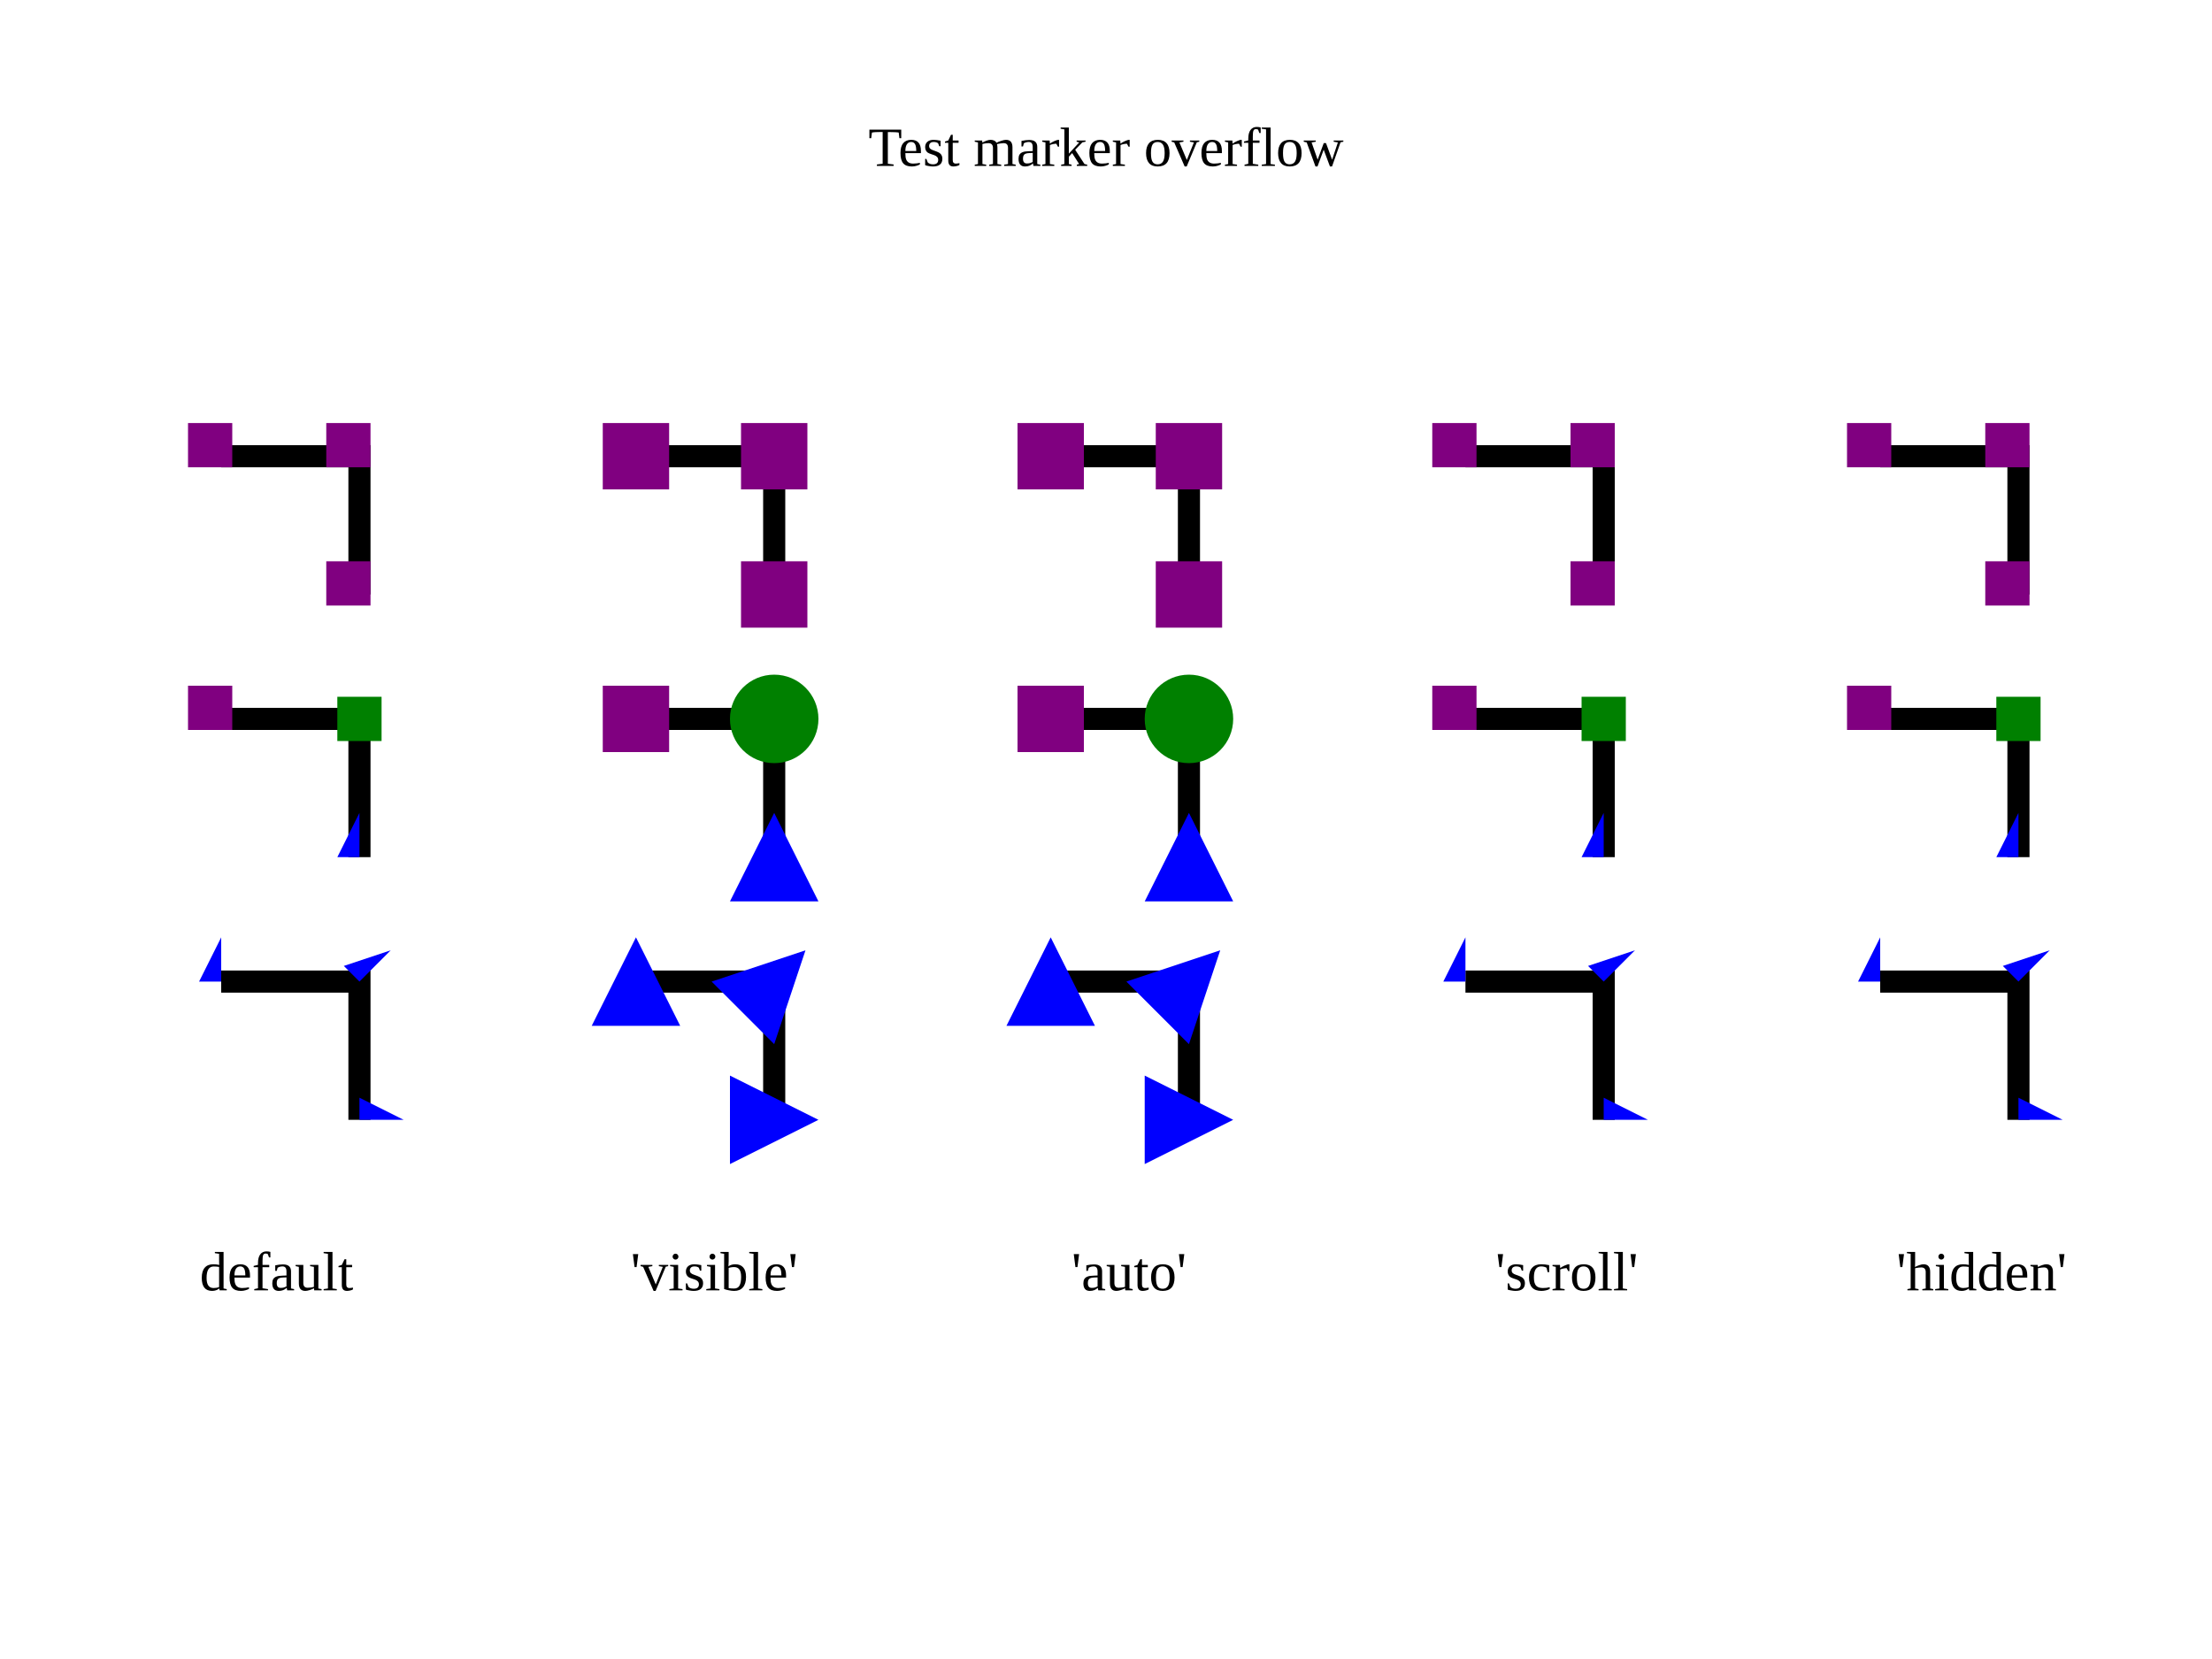
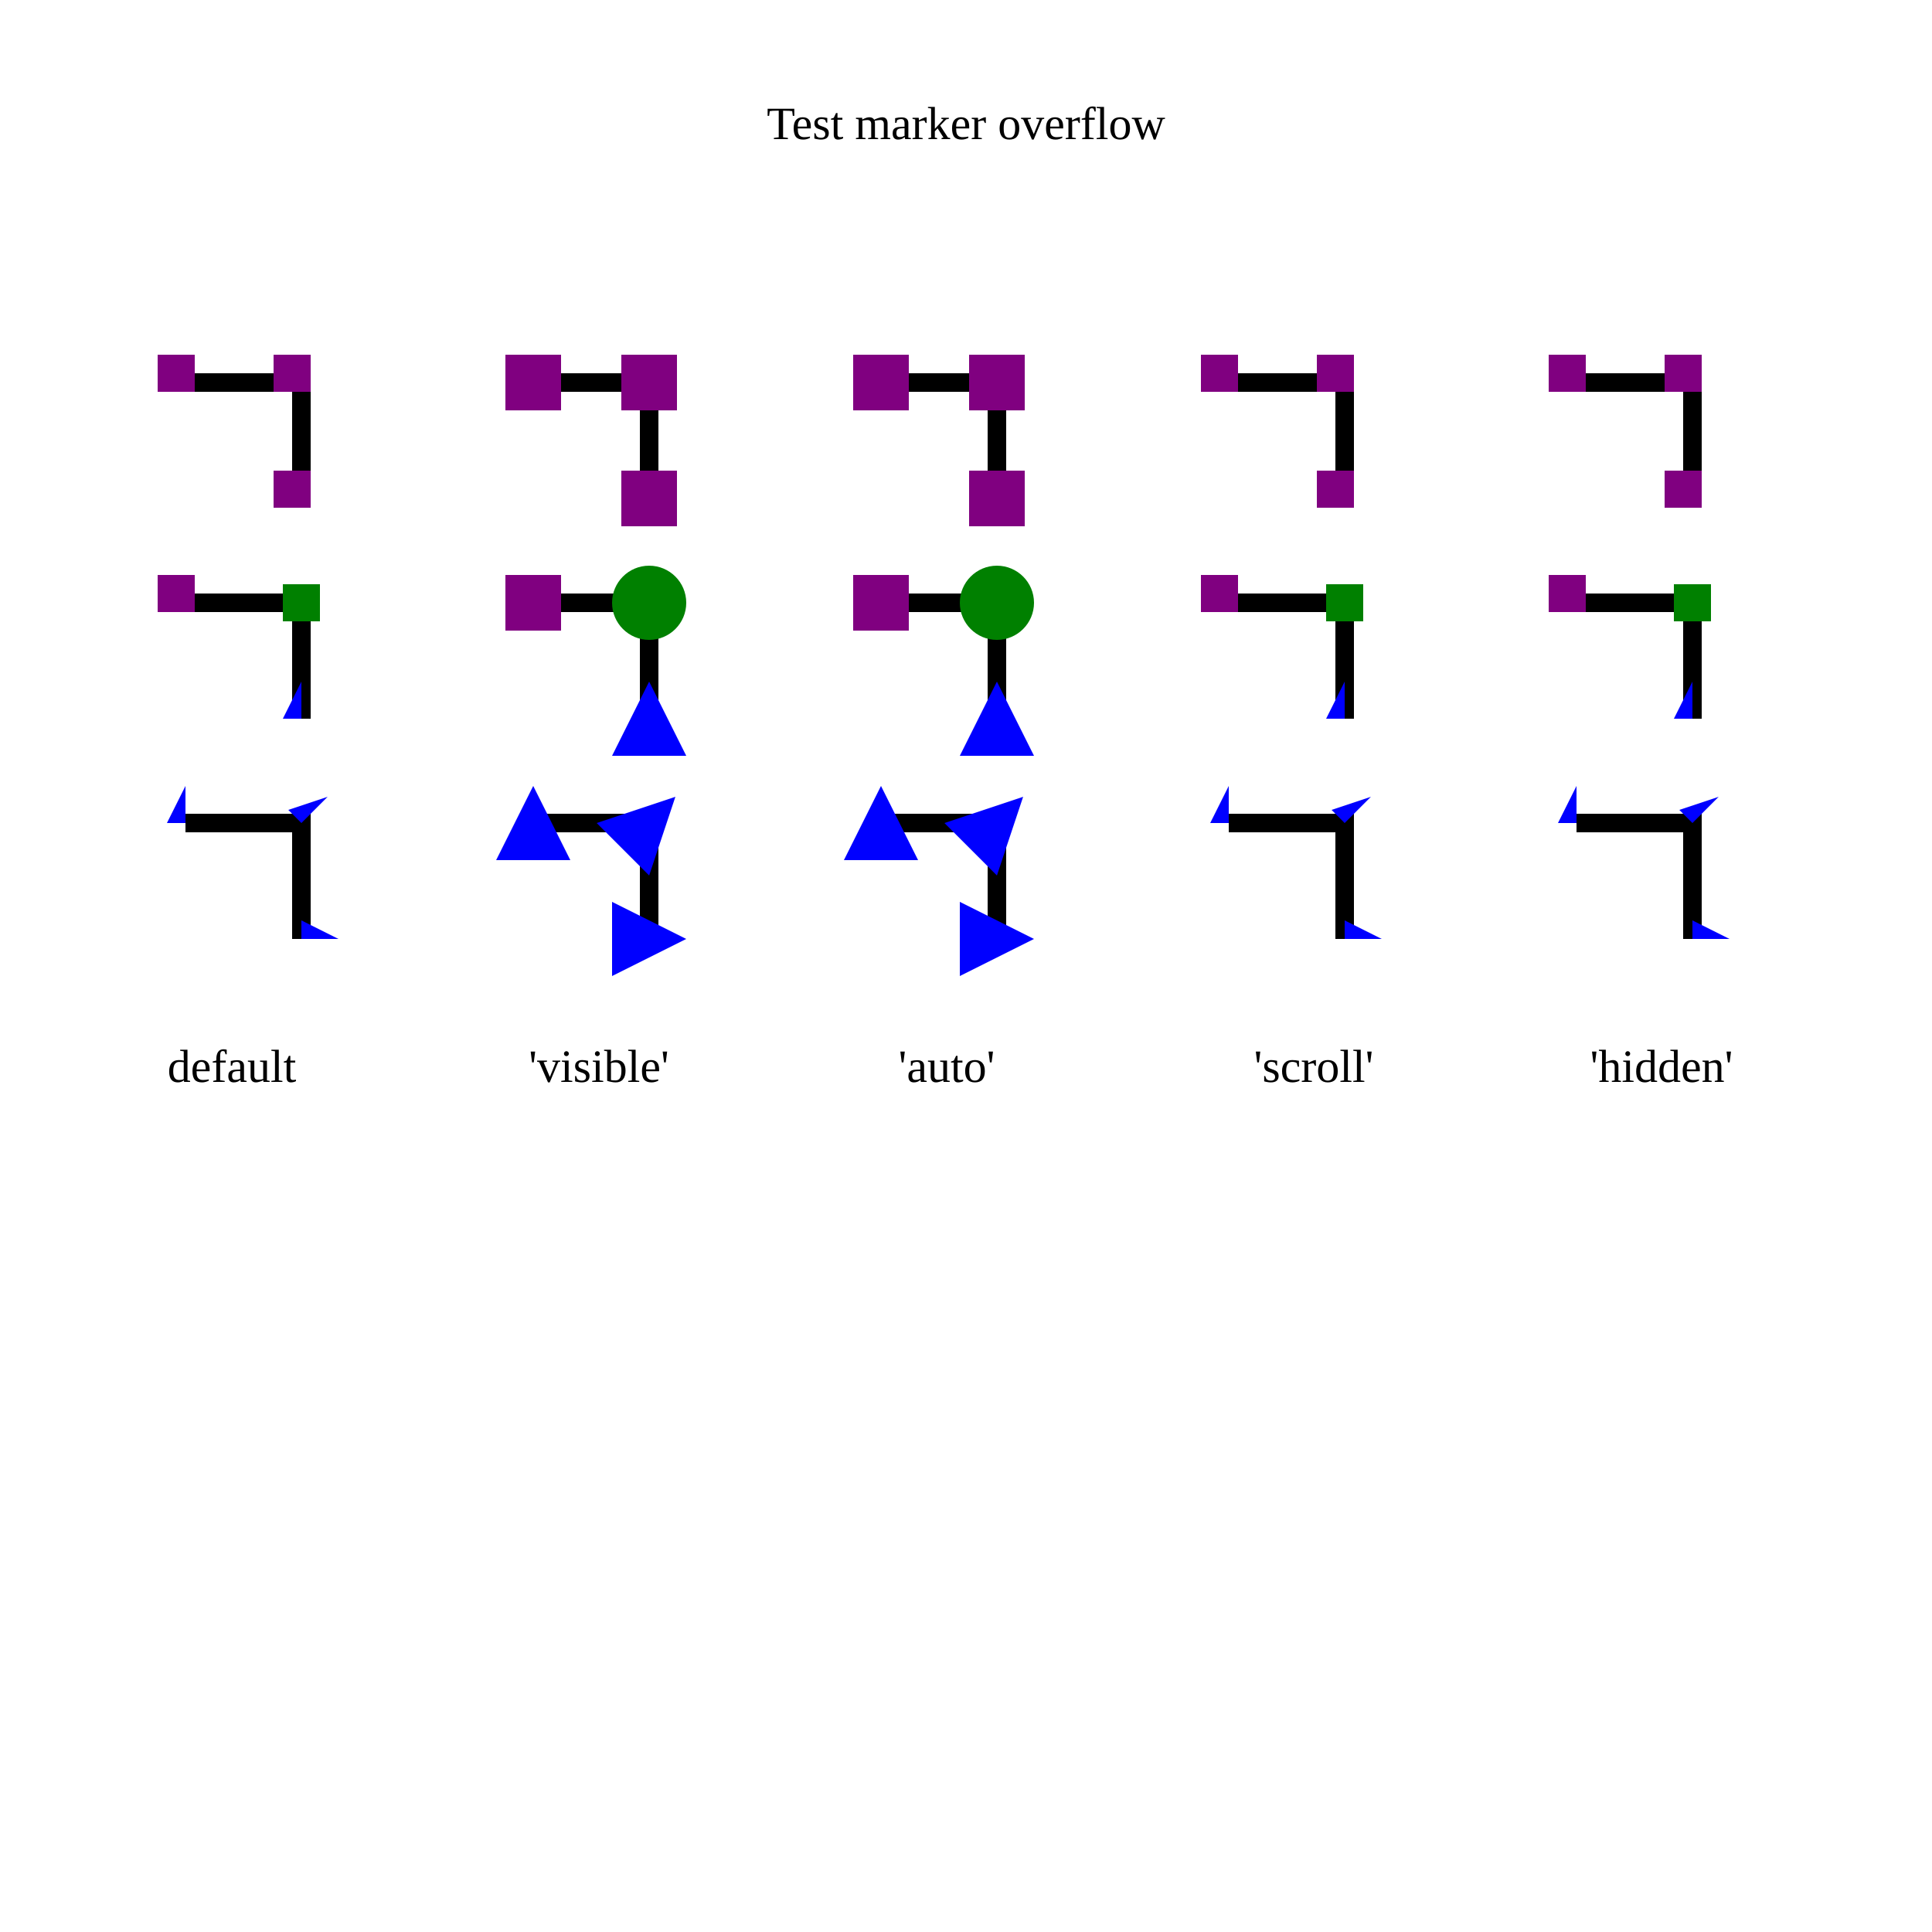
- <svg xmlns="http://www.w3.org/2000/svg" width="100%" height="100%" viewBox="0 0 480 360">
+ <svg xmlns="http://www.w3.org/2000/svg" width="500" height="500">
+   <defs>
+     <clipPath id="viewBox10x10Clip">
+       <rect width="10" height="10" />
+     </clipPath>
+     <clipPath id="viewBox8x8Clip">
+       <rect width="8" height="8" />
+     </clipPath>
+     <marker id="marker1" viewBox="0 0 10 10" markerWidth="2" markerHeight="2" refX="7.5" refY="7.5" markerUnits="strokeWidth" overflow="visible">
+       <rect width="100" height="100" fill="purple" stroke="none" clip-path="url(#viewBox10x10Clip)" />
+     </marker>
+     <marker id="marker2" viewBox="0 0 10 10" markerWidth="2" markerHeight="2" refX="10" refY="10" markerUnits="strokeWidth" orient="auto" overflow="visible">
+       <path d="M 10 0 L 20 20 L 0 20 Z" fill="blue" stroke="none" clip-path="url(#viewBox10x10Clip)" />
+     </marker>
+     <marker id="markerStart" viewBox="0 0 10 10" markerWidth="2" markerHeight="2" refX="7.5" refY="7.5" markerUnits="strokeWidth" overflow="visible">
+       <rect width="100" height="100" fill="purple" stroke="none" clip-path="url(#viewBox10x10Clip)" />
+     </marker>
+     <marker id="markerMiddle" viewBox="0 0 8 8" markerWidth="2" markerHeight="2" refX="4" refY="4" markerUnits="strokeWidth" overflow="visible">
+       <circle cx="4" cy="4" r="80" fill="green" stroke="none" clip-path="url(#viewBox8x8Clip)" />
+     </marker>
+     <marker id="markerEnd" viewBox="0 0 10 10" markerWidth="2" markerHeight="2" refX="10" refY="10" markerUnits="strokeWidth" overflow="visible">
+       <path d="M 10 0 L 20 20 L 0 20 Z" fill="blue" stroke="none" clip-path="url(#viewBox10x10Clip)" />
+     </marker>
+     <marker id="vmarker1" viewBox="0 0 10 10" markerWidth="2" markerHeight="2" refX="7.5" refY="7.5" markerUnits="strokeWidth" overflow="visible">
+       <rect width="15" height="15" fill="purple" stroke="none" />
+     </marker>
+     <marker id="vmarker2" viewBox="0 0 10 10" markerWidth="2" markerHeight="2" refX="10" refY="10" markerUnits="strokeWidth" orient="auto" overflow="visible">
+       <path d="M 10 0 L 20 20 L 0 20 Z" fill="blue" stroke="none" />
+     </marker>
+     <marker id="vmarkerStart" viewBox="0 0 10 10" markerWidth="2" markerHeight="2" refX="7.5" refY="7.5" markerUnits="strokeWidth" overflow="visible">
+       <rect width="15" height="15" fill="purple" stroke="none" />
+     </marker>
+     <marker id="vmarkerMiddle" viewBox="0 0 8 8" markerWidth="2" markerHeight="2" refX="4" refY="4" markerUnits="strokeWidth" overflow="visible">
+       <circle cx="4" cy="4" r="8" fill="green" stroke="none" />
+     </marker>
+     <marker id="vmarkerEnd" viewBox="0 0 10 10" markerWidth="2" markerHeight="2" refX="10" refY="10" markerUnits="strokeWidth" overflow="visible">
+       <path d="M 10 0 L 20 20 L 0 20 Z" fill="blue" stroke="none" />
+     </marker>
+     <marker id="amarker1" viewBox="0 0 10 10" markerWidth="2" markerHeight="2" refX="7.5" refY="7.5" markerUnits="strokeWidth" overflow="visible">
+       <rect width="15" height="15" fill="purple" stroke="none" />
+     </marker>
+     <marker id="amarker2" viewBox="0 0 10 10" markerWidth="2" markerHeight="2" refX="10" refY="10" markerUnits="strokeWidth" orient="auto" overflow="visible">
+       <path d="M 10 0 L 20 20 L 0 20 Z" fill="blue" stroke="none" />
+     </marker>
+     <marker id="amarkerStart" viewBox="0 0 10 10" markerWidth="2" markerHeight="2" refX="7.5" refY="7.5" markerUnits="strokeWidth" overflow="visible">
+       <rect width="15" height="15" fill="purple" stroke="none" />
+       <rect width="100" height="100" fill="purple" stroke="none" clip-path="url(#viewBox10x10Clip)" />
+     </marker>
+     <marker id="amarkerMiddle" viewBox="0 0 8 8" markerWidth="2" markerHeight="2" refX="4" refY="4" markerUnits="strokeWidth" overflow="visible">
+       <circle cx="4" cy="4" r="8" fill="green" stroke="none" />
+     </marker>
+     <marker id="amarkerEnd" viewBox="0 0 10 10" markerWidth="2" markerHeight="2" refX="10" refY="10" markerUnits="strokeWidth" overflow="visible">
+       <path d="M 10 0 L 20 20 L 0 20 Z" fill="blue" stroke="none" />
+     </marker>
+     <marker id="smarker1" viewBox="0 0 10 10" markerWidth="2" markerHeight="2" refX="7.5" refY="7.5" markerUnits="strokeWidth" overflow="visible">
+       <rect width="100" height="100" fill="purple" stroke="none" clip-path="url(#viewBox10x10Clip)" />
+     </marker>
+     <marker id="smarker2" viewBox="0 0 10 10" markerWidth="2" markerHeight="2" refX="10" refY="10" markerUnits="strokeWidth" orient="auto" overflow="visible">
+       <path d="M 10 0 L 20 20 L 0 20 Z" fill="blue" stroke="none" clip-path="url(#viewBox10x10Clip)" />
+     </marker>
+     <marker id="smarkerStart" viewBox="0 0 10 10" markerWidth="2" markerHeight="2" refX="7.5" refY="7.5" markerUnits="strokeWidth" overflow="visible">
+       <rect width="100" height="100" fill="purple" stroke="none" clip-path="url(#viewBox10x10Clip)" />
+     </marker>
+     <marker id="smarkerMiddle" viewBox="0 0 8 8" markerWidth="2" markerHeight="2" refX="4" refY="4" markerUnits="strokeWidth" overflow="visible">
+       <circle cx="4" cy="4" r="80" fill="green" stroke="none" clip-path="url(#viewBox8x8Clip)" />
+     </marker>
+     <marker id="smarkerEnd" viewBox="0 0 10 10" markerWidth="2" markerHeight="2" refX="10" refY="10" markerUnits="strokeWidth" overflow="visible">
+       <path d="M 10 0 L 20 20 L 0 20 Z" fill="blue" stroke="none" clip-path="url(#viewBox10x10Clip)" />
+     </marker>
+     <marker id="hmarker1" viewBox="0 0 10 10" markerWidth="2" markerHeight="2" refX="7.5" refY="7.5" markerUnits="strokeWidth" overflow="visible">
+       <rect width="100" height="100" fill="purple" stroke="none" clip-path="url(#viewBox10x10Clip)" />
+     </marker>
+     <marker id="hmarker2" viewBox="0 0 10 10" markerWidth="2" markerHeight="2" refX="10" refY="10" markerUnits="strokeWidth" orient="auto" overflow="visible">
+       <path d="M 10 0 L 20 20 L 0 20 Z" fill="blue" stroke="none" clip-path="url(#viewBox10x10Clip)" />
+     </marker>
+     <marker id="hmarkerStart" viewBox="0 0 10 10" markerWidth="2" markerHeight="2" refX="7.5" refY="7.5" markerUnits="strokeWidth" overflow="visible">
+       <rect width="100" height="100" fill="purple" stroke="none" clip-path="url(#viewBox10x10Clip)" />
+     </marker>
+     <marker id="hmarkerMiddle" viewBox="0 0 8 8" markerWidth="2" markerHeight="2" refX="4" refY="4" markerUnits="strokeWidth" overflow="visible">
+       <circle cx="4" cy="4" r="80" fill="green" stroke="none" clip-path="url(#viewBox8x8Clip)" />
+     </marker>
+     <marker id="hmarkerEnd" viewBox="0 0 10 10" markerWidth="2" markerHeight="2" refX="10" refY="10" markerUnits="strokeWidth" overflow="visible">
+       <path d="M 10 0 L 20 20 L 0 20 Z" fill="blue" stroke="none" clip-path="url(#viewBox10x10Clip)" />
+     </marker>
+   </defs>
  <style type="text/css">
      .testpaths {
-       fill:none;
-       stroke:black;
-       stroke-width:8px;
+           fill:none;
+           stroke:black;
+           stroke-width:8px;
      }
+ 
+       /* no overflow specified */
+       #p1  { marker: url(#marker1); }
+       #p2  {
+           marker-start: url(#markerStart);
+           marker-mid:url(#markerMiddle);
+           marker-end: url(#markerEnd);
+       }
+       #p3  { marker: url(#marker2); }
+ 
+       /* overflow = visible */
+       #p4  { marker: url(#vmarker1); }
+       #p5  {
+           marker-start: url(#vmarkerStart);
+           marker-mid:url(#vmarkerMiddle);
+           marker-end: url(#vmarkerEnd);
+       }
+       #p6  { marker: url(#vmarker2); }
+ 
+       /* overflow = auto */
+       #p7  { marker: url(#amarker1); }
+       #p8  {
+           marker-start: url(#amarkerStart);
+           marker-mid:url(#amarkerMiddle);
+           marker-end: url(#amarkerEnd);
+       }
+       #p9  { marker: url(#amarker2); }
+ 
+       /* overflow = scroll */
+       #p10  { marker: url(#smarker1); }
+       #p11  {
+           marker-start: url(#smarkerStart);
+           marker-mid:url(#smarkerMiddle);
+           marker-end: url(#smarkerEnd);
+       }
+       #p12  { marker: url(#smarker2); }
+ 
+       /* overflow = hidden */
+       #p13  { marker: url(#hmarker1); }
+       #p14  {
+           marker-start: url(#hmarkerStart);
+           marker-mid:url(#hmarkerMiddle);
+           marker-end: url(#hmarkerEnd);
+       }
+       #p15  { marker: url(#hmarker2); }
    </style>
  <text x="50%" y="3em" style="font: 18px; text-anchor:middle;">Test marker overflow</text>
  <g style="font: 14px; text-anchor:middle" transform="translate(0,280)">
    <text x="60">default</text>
    <text x="155">'visible'</text>
    <text x="245">'auto'</text>
    <text x="340">'scroll'</text>
    <text x="430">'hidden'</text>
  </g>
  <g transform="translate(-30,75)">
    <g id="subtest1" transform="scale(0.6)">
      <path id="p1" class="testpaths" d="M 130 40 L 180 40 L 180 90" />
-       <rect x="118" y="28" width="16" height="16" fill="purple" stroke="none" />
-       <rect x="168" y="28" width="16" height="16" fill="purple" stroke="none" />
-       <rect x="168" y="78" width="16" height="16" fill="purple" stroke="none" />
      <path id="p2" class="testpaths" d="M 130 135 L 180 135 L 180 185" />
-       <rect x="118" y="123" width="16" height="16" fill="purple" stroke="none" />
-       <rect x="172" y="127" width="16" height="16" fill="green" stroke="none" />
-       <path d="M180,185 h-8 l8,-16" fill="blue" stroke="none" />
      <path id="p3" class="testpaths" d="M 130 230 L 180 230 L 180 280" />
-       <path d="M0,0 h-8 l8,-16" fill="blue" stroke="none" transform="translate(130,230)" />
-       <path d="M0,0 h-8 l8,-16" fill="blue" stroke="none" transform="translate(180,230), rotate(45)" />
-       <path d="M0,0 h-8 l8,-16" fill="blue" stroke="none" transform="translate(180,280), rotate(90)" />
    </g>
    <g id="subtest2" transform="scale(0.6) translate(150,0)">
      <path id="p4" class="testpaths" d="M 130 40 L 180 40 L 180 90" />
-       <rect x="118" y="28" width="24" height="24" fill="purple" stroke="none" />
-       <rect x="168" y="28" width="24" height="24" fill="purple" stroke="none" />
-       <rect x="168" y="78" width="24" height="24" fill="purple" stroke="none" />
      <path id="p5" class="testpaths" d="M 130 135 L 180 135 L 180 185" />
-       <rect x="118" y="123" width="24" height="24" fill="purple" stroke="none" />
-       <circle cx="180" cy="135" r="16" fill="green" stroke="none" />
-       <path d="M0,-16 L16,16 h-32 z" fill="blue" stroke="none" transform="translate(180,185)" />
      <path id="p6" class="testpaths" d="M 130 230 L 180 230 L 180 280" />
-       <path d="M0,-16 L16,16 h-32 z" fill="blue" stroke="none" transform="translate(130,230)" />
-       <path d="M0,-16 L16,16 h-32 z" fill="blue" stroke="none" transform="translate(180,230) rotate(45)" />
-       <path d="M0,-16 L16,16 h-32 z" fill="blue" stroke="none" transform="translate(180,280) rotate(90)" />
    </g>
    <g id="subtest3" transform="scale(0.6) translate(300,0)">
      <path id="p7" class="testpaths" d="M 130 40 L 180 40 L 180 90" />
-       <rect x="118" y="28" width="24" height="24" fill="purple" stroke="none" />
-       <rect x="168" y="28" width="24" height="24" fill="purple" stroke="none" />
-       <rect x="168" y="78" width="24" height="24" fill="purple" stroke="none" />
      <path id="p8" class="testpaths" d="M 130 135 L 180 135 L 180 185" />
-       <rect x="118" y="123" width="24" height="24" fill="purple" stroke="none" />
-       <circle cx="180" cy="135" r="16" fill="green" stroke="none" />
-       <path d="M0,-16 L16,16 h-32 z" fill="blue" stroke="none" transform="translate(180,185)" />
      <path id="p9" class="testpaths" d="M 130 230 L 180 230 L 180 280" />
-       <path d="M0,-16 L16,16 h-32 z" fill="blue" stroke="none" transform="translate(130,230)" />
-       <path d="M0,-16 L16,16 h-32 z" fill="blue" stroke="none" transform="translate(180,230) rotate(45)" />
-       <path d="M0,-16 L16,16 h-32 z" fill="blue" stroke="none" transform="translate(180,280) rotate(90)" />
    </g>
    <g id="subtest4" transform="scale(0.6) translate(450,0)">
      <path id="p10" class="testpaths" d="M 130 40 L 180 40 L 180 90" />
-       <rect x="118" y="28" width="16" height="16" fill="purple" stroke="none" />
-       <rect x="168" y="28" width="16" height="16" fill="purple" stroke="none" />
-       <rect x="168" y="78" width="16" height="16" fill="purple" stroke="none" />
      <path id="p11" class="testpaths" d="M 130 135 L 180 135 L 180 185" />
-       <rect x="118" y="123" width="16" height="16" fill="purple" stroke="none" />
-       <rect x="172" y="127" width="16" height="16" fill="green" stroke="none" />
-       <path d="M180,185 h-8 l8,-16" fill="blue" stroke="none" />
      <path id="p12" class="testpaths" d="M 130 230 L 180 230 L 180 280" />
-       <path d="M0,0 h-8 l8,-16" fill="blue" stroke="none" transform="translate(130,230)" />
-       <path d="M0,0 h-8 l8,-16" fill="blue" stroke="none" transform="translate(180,230), rotate(45)" />
-       <path d="M0,0 h-8 l8,-16" fill="blue" stroke="none" transform="translate(180,280), rotate(90)" />
    </g>
    <g id="subtest5" transform="scale(0.6) translate(600,0)">
      <path id="p13" class="testpaths" d="M 130 40 L 180 40 L 180 90" />
-       <rect x="118" y="28" width="16" height="16" fill="purple" stroke="none" />
-       <rect x="168" y="28" width="16" height="16" fill="purple" stroke="none" />
-       <rect x="168" y="78" width="16" height="16" fill="purple" stroke="none" />
      <path id="p14" class="testpaths" d="M 130 135 L 180 135 L 180 185" />
-       <rect x="118" y="123" width="16" height="16" fill="purple" stroke="none" />
-       <rect x="172" y="127" width="16" height="16" fill="green" stroke="none" />
-       <path d="M180,185 h-8 l8,-16" fill="blue" stroke="none" />
      <path id="p15" class="testpaths" d="M 130 230 L 180 230 L 180 280" />
-       <path d="M0,0 h-8 l8,-16" fill="blue" stroke="none" transform="translate(130,230)" />
-       <path d="M0,0 h-8 l8,-16" fill="blue" stroke="none" transform="translate(180,230), rotate(45)" />
-       <path d="M0,0 h-8 l8,-16" fill="blue" stroke="none" transform="translate(180,280), rotate(90)" />
    </g>
  </g>
</svg>
